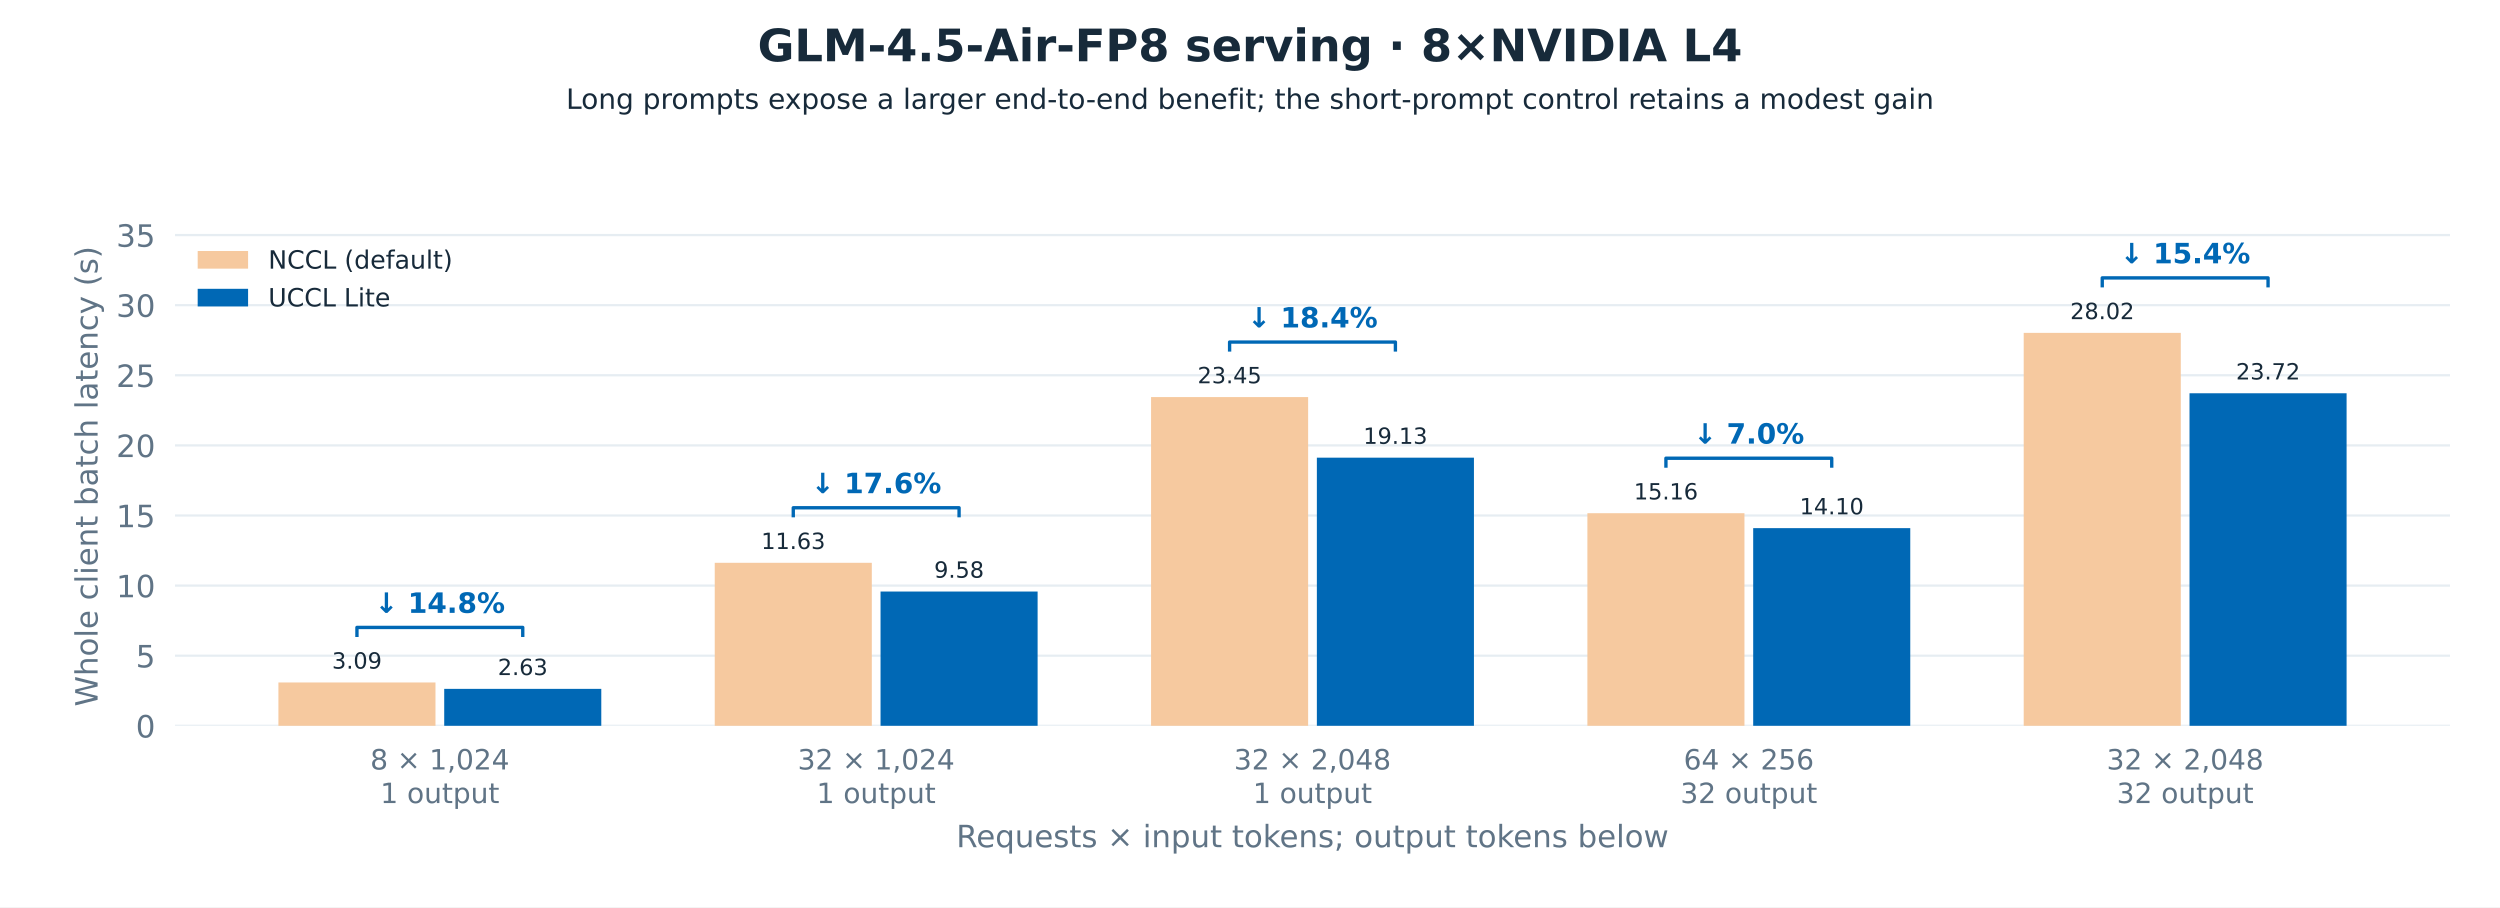
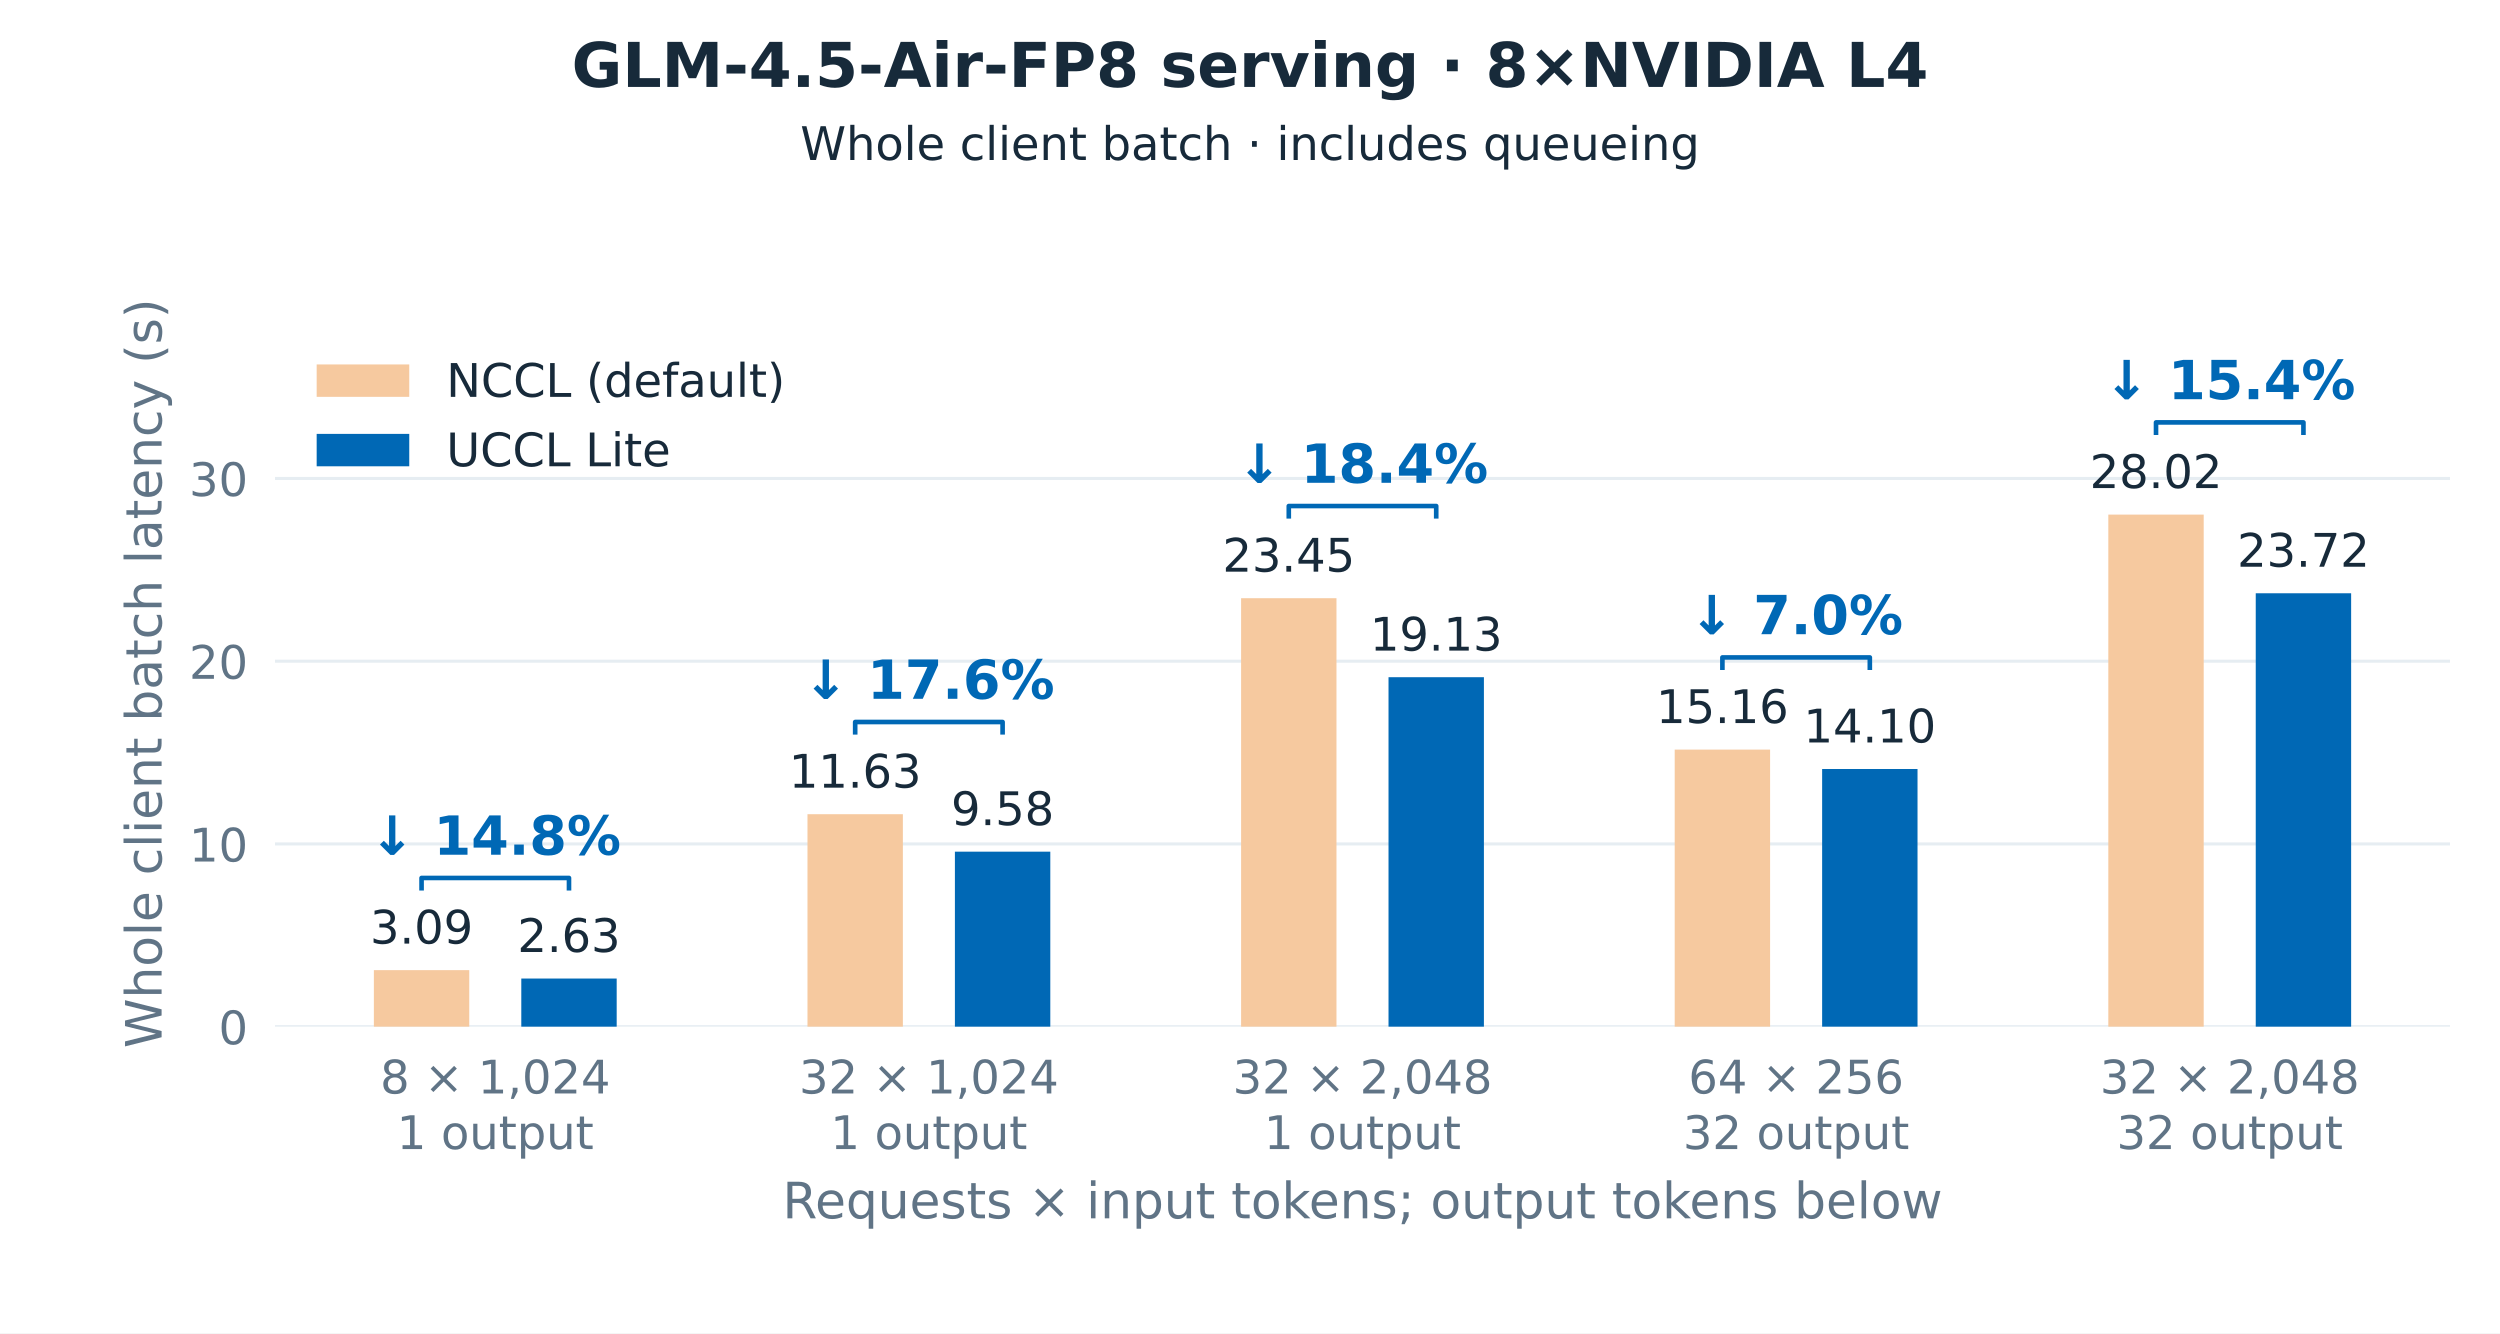
- <svg xmlns="http://www.w3.org/2000/svg" width="892.8pt" height="324pt" viewBox="0 0 892.8 324" version="1.1">
+ <svg xmlns="http://www.w3.org/2000/svg" width="648pt" height="345.6pt" viewBox="0 0 648 345.6" version="1.1">
  <defs>
    <style type="text/css">*{stroke-linejoin: round; stroke-linecap: butt}</style>
  </defs>
  <g id="figure_1">
    <g id="patch_1">
-       <path d="M 0 324 L 892.8 324 L 892.8 0 L 0 0 z " style="fill: #ffffff" />
+       <path d="M 0 345.6 L 648 345.6 L 648 0 L 0 0 z " style="fill: #ffffff" />
    </g>
    <g id="axes_1">
      <g id="patch_2">
-         <path d="M 62.496 259.2 L 874.944 259.2 L 874.944 81 L 62.496 81 z " style="fill: #ffffff" />
+         <path d="M 71.28 266.112 L 635.04 266.112 L 635.04 82.944 L 71.28 82.944 z " style="fill: #ffffff" />
      </g>
      <g id="matplotlib.axis_1">
        <g id="xtick_1">
          <g id="line2d_1" />
          <g id="text_1">
-             <text style="font-size: 10px; font-family: 'DejaVu Sans'; fill: #607486" transform="translate(132.2158 274.7986)">8 × 1,024</text>
-             <text style="font-size: 10px; font-family: 'DejaVu Sans'; fill: #607486" transform="translate(135.8173 286.8006)">1 output</text>
+             <text style="font-size: 12px; font-family: 'DejaVu Sans'; fill: #607486" transform="translate(98.53937 283.4304)">8 × 1,024</text>
+             <text style="font-size: 12px; font-family: 'DejaVu Sans'; fill: #607486" transform="translate(102.8612 297.8327)">1 output</text>
          </g>
        </g>
        <g id="xtick_2">
          <g id="line2d_2" />
          <g id="text_2">
-             <text style="font-size: 10px; font-family: 'DejaVu Sans'; fill: #607486" transform="translate(284.855 274.7986)">32 × 1,024</text>
-             <text style="font-size: 10px; font-family: 'DejaVu Sans'; fill: #607486" transform="translate(291.6378 286.8006)">1 output</text>
+             <text style="font-size: 12px; font-family: 'DejaVu Sans'; fill: #607486" transform="translate(207.1142 283.4304)">32 × 1,024</text>
+             <text style="font-size: 12px; font-family: 'DejaVu Sans'; fill: #607486" transform="translate(215.2536 297.8327)">1 output</text>
          </g>
        </g>
        <g id="xtick_3">
          <g id="line2d_3" />
          <g id="text_3">
-             <text style="font-size: 10px; font-family: 'DejaVu Sans'; fill: #607486" transform="translate(440.6755 274.7986)">32 × 2,048</text>
-             <text style="font-size: 10px; font-family: 'DejaVu Sans'; fill: #607486" transform="translate(447.4583 286.8006)">1 output</text>
+             <text style="font-size: 12px; font-family: 'DejaVu Sans'; fill: #607486" transform="translate(319.5066 283.4304)">32 × 2,048</text>
+             <text style="font-size: 12px; font-family: 'DejaVu Sans'; fill: #607486" transform="translate(327.6459 297.8327)">1 output</text>
          </g>
        </g>
        <g id="xtick_4">
          <g id="line2d_4" />
          <g id="text_4">
-             <text style="font-size: 10px; font-family: 'DejaVu Sans'; fill: #607486" transform="translate(601.2663 274.7986)">64 × 256</text>
-             <text style="font-size: 10px; font-family: 'DejaVu Sans'; fill: #607486" transform="translate(600.0975 286.8006)">32 output</text>
+             <text style="font-size: 12px; font-family: 'DejaVu Sans'; fill: #607486" transform="translate(437.6233 283.4304)">64 × 256</text>
+             <text style="font-size: 12px; font-family: 'DejaVu Sans'; fill: #607486" transform="translate(436.2208 297.8327)">32 output</text>
          </g>
        </g>
        <g id="xtick_5">
          <g id="line2d_5" />
          <g id="text_5">
-             <text style="font-size: 10px; font-family: 'DejaVu Sans'; fill: #607486" transform="translate(752.3164 274.7986)">32 × 2,048</text>
-             <text style="font-size: 10px; font-family: 'DejaVu Sans'; fill: #607486" transform="translate(755.918 286.8006)">32 output</text>
+             <text style="font-size: 12px; font-family: 'DejaVu Sans'; fill: #607486" transform="translate(544.2913 283.4304)">32 × 2,048</text>
+             <text style="font-size: 12px; font-family: 'DejaVu Sans'; fill: #607486" transform="translate(548.6131 297.8327)">32 output</text>
          </g>
        </g>
        <g id="text_6">
-           <text style="font-size: 11px; font-family: 'DejaVu Sans'; text-anchor: middle; fill: #607486" x="468.72" y="302.562" transform="rotate(-0 468.72 302.5622)">Requests × input tokens; output tokens below</text>
+           <text style="font-size: 13px; font-family: 'DejaVu Sans'; text-anchor: middle; fill: #607486" x="353.16" y="315.795" transform="rotate(-0 353.16 315.7947)">Requests × input tokens; output tokens below</text>
        </g>
      </g>
      <g id="matplotlib.axis_2">
        <g id="ytick_1">
          <g id="line2d_6">
-             <path d="M 62.496 259.2 L 874.944 259.2 " clip-path="url(#pa6080b7c5d)" style="fill: none; stroke: #e6edf2; stroke-width: 0.8; stroke-linecap: square" />
+             <path d="M 71.28 266.112 L 635.04 266.112 " clip-path="url(#p76176fe334)" style="fill: none; stroke: #e6edf2; stroke-width: 0.8; stroke-linecap: square" />
          </g>
          <g id="line2d_7" />
          <g id="text_7">
-             <text style="font-size: 11px; font-family: 'DejaVu Sans'; text-anchor: end; fill: #607486" x="55.496" y="263.379" transform="rotate(-0 55.496 263.3787)">0</text>
+             <text style="font-size: 12px; font-family: 'DejaVu Sans'; text-anchor: end; fill: #607486" x="64.28" y="270.671" transform="rotate(-0 64.28 270.6706)">0</text>
          </g>
        </g>
        <g id="ytick_2">
          <g id="line2d_8">
-             <path d="M 62.496 234.164 L 874.944 234.164 " clip-path="url(#pa6080b7c5d)" style="fill: none; stroke: #e6edf2; stroke-width: 0.8; stroke-linecap: square" />
+             <path d="M 71.28 218.746 L 635.04 218.746 " clip-path="url(#p76176fe334)" style="fill: none; stroke: #e6edf2; stroke-width: 0.8; stroke-linecap: square" />
          </g>
          <g id="line2d_9" />
          <g id="text_8">
-             <text style="font-size: 11px; font-family: 'DejaVu Sans'; text-anchor: end; fill: #607486" x="55.496" y="238.343" transform="rotate(-0 55.496 238.3426)">5</text>
+             <text style="font-size: 12px; font-family: 'DejaVu Sans'; text-anchor: end; fill: #607486" x="64.28" y="223.305" transform="rotate(-0 64.28 223.3049)">10</text>
          </g>
        </g>
        <g id="ytick_3">
          <g id="line2d_10">
-             <path d="M 62.496 209.128 L 874.944 209.128 " clip-path="url(#pa6080b7c5d)" style="fill: none; stroke: #e6edf2; stroke-width: 0.8; stroke-linecap: square" />
+             <path d="M 71.28 171.381 L 635.04 171.381 " clip-path="url(#p76176fe334)" style="fill: none; stroke: #e6edf2; stroke-width: 0.8; stroke-linecap: square" />
          </g>
          <g id="line2d_11" />
          <g id="text_9">
-             <text style="font-size: 11px; font-family: 'DejaVu Sans'; text-anchor: end; fill: #607486" x="55.496" y="213.306" transform="rotate(-0 55.496 213.3064)">10</text>
+             <text style="font-size: 12px; font-family: 'DejaVu Sans'; text-anchor: end; fill: #607486" x="64.28" y="175.939" transform="rotate(-0 64.28 175.9392)">20</text>
          </g>
        </g>
        <g id="ytick_4">
          <g id="line2d_12">
-             <path d="M 62.496 184.092 L 874.944 184.092 " clip-path="url(#pa6080b7c5d)" style="fill: none; stroke: #e6edf2; stroke-width: 0.8; stroke-linecap: square" />
+             <path d="M 71.28 124.015 L 635.04 124.015 " clip-path="url(#p76176fe334)" style="fill: none; stroke: #e6edf2; stroke-width: 0.8; stroke-linecap: square" />
          </g>
          <g id="line2d_13" />
          <g id="text_10">
-             <text style="font-size: 11px; font-family: 'DejaVu Sans'; text-anchor: end; fill: #607486" x="55.496" y="188.27" transform="rotate(-0 55.496 188.2703)">15</text>
-           </g>
-         </g>
-         <g id="ytick_5">
-           <g id="line2d_14">
-             <path d="M 62.496 159.055 L 874.944 159.055 " clip-path="url(#pa6080b7c5d)" style="fill: none; stroke: #e6edf2; stroke-width: 0.8; stroke-linecap: square" />
-           </g>
-           <g id="line2d_15" />
-           <g id="text_11">
-             <text style="font-size: 11px; font-family: 'DejaVu Sans'; text-anchor: end; fill: #607486" x="55.496" y="163.234" transform="rotate(-0 55.496 163.2341)">20</text>
-           </g>
-         </g>
-         <g id="ytick_6">
-           <g id="line2d_16">
-             <path d="M 62.496 134.019 L 874.944 134.019 " clip-path="url(#pa6080b7c5d)" style="fill: none; stroke: #e6edf2; stroke-width: 0.8; stroke-linecap: square" />
-           </g>
-           <g id="line2d_17" />
-           <g id="text_12">
-             <text style="font-size: 11px; font-family: 'DejaVu Sans'; text-anchor: end; fill: #607486" x="55.496" y="138.198" transform="rotate(-0 55.496 138.198)">25</text>
-           </g>
-         </g>
-         <g id="ytick_7">
-           <g id="line2d_18">
-             <path d="M 62.496 108.983 L 874.944 108.983 " clip-path="url(#pa6080b7c5d)" style="fill: none; stroke: #e6edf2; stroke-width: 0.8; stroke-linecap: square" />
-           </g>
-           <g id="line2d_19" />
-           <g id="text_13">
-             <text style="font-size: 11px; font-family: 'DejaVu Sans'; text-anchor: end; fill: #607486" x="55.496" y="113.162" transform="rotate(-0 55.496 113.1618)">30</text>
-           </g>
-         </g>
-         <g id="ytick_8">
-           <g id="line2d_20">
-             <path d="M 62.496 83.947 L 874.944 83.947 " clip-path="url(#pa6080b7c5d)" style="fill: none; stroke: #e6edf2; stroke-width: 0.8; stroke-linecap: square" />
-           </g>
-           <g id="line2d_21" />
-           <g id="text_14">
-             <text style="font-size: 11px; font-family: 'DejaVu Sans'; text-anchor: end; fill: #607486" x="55.496" y="88.126" transform="rotate(-0 55.496 88.12565)">35</text>
-           </g>
-         </g>
-         <g id="text_15">
-           <text style="font-size: 11px; font-family: 'DejaVu Sans'; text-anchor: middle; fill: #607486" x="34.856" y="170.1" transform="rotate(-90 34.85592 170.1)">Whole client batch latency (s)</text>
+             <text style="font-size: 12px; font-family: 'DejaVu Sans'; text-anchor: end; fill: #607486" x="64.28" y="128.573" transform="rotate(-0 64.28 128.5735)">30</text>
+           </g>
+         </g>
+         <g id="text_11">
+           <text style="font-size: 13px; font-family: 'DejaVu Sans'; text-anchor: middle; fill: #607486" x="41.887" y="174.528" transform="rotate(-90 41.88695 174.528)">Whole client batch latency (s)</text>
        </g>
      </g>
      <g id="patch_3">
-         <path d="M 99.425 259.2 L 155.521 259.2 L 155.521 243.712 L 99.425 243.712 z " clip-path="url(#pa6080b7c5d)" style="fill: #f6c99f" />
+         <path d="M 96.905 266.112 L 121.632 266.112 L 121.632 251.461 L 96.905 251.461 z " clip-path="url(#p76176fe334)" style="fill: #f6c99f" />
      </g>
      <g id="patch_4">
-         <path d="M 255.246 259.2 L 311.341 259.2 L 311.341 200.979 L 255.246 200.979 z " clip-path="url(#pa6080b7c5d)" style="fill: #f6c99f" />
+         <path d="M 209.298 266.112 L 234.024 266.112 L 234.024 211.038 L 209.298 211.038 z " clip-path="url(#p76176fe334)" style="fill: #f6c99f" />
      </g>
      <g id="patch_5">
-         <path d="M 411.066 259.2 L 467.162 259.2 L 467.162 141.799 L 411.066 141.799 z " clip-path="url(#pa6080b7c5d)" style="fill: #f6c99f" />
+         <path d="M 321.69 266.112 L 346.416 266.112 L 346.416 155.057 L 321.69 155.057 z " clip-path="url(#p76176fe334)" style="fill: #f6c99f" />
      </g>
      <g id="patch_6">
-         <path d="M 566.887 259.2 L 622.982 259.2 L 622.982 183.284 L 566.887 183.284 z " clip-path="url(#pa6080b7c5d)" style="fill: #f6c99f" />
+         <path d="M 434.082 266.112 L 458.809 266.112 L 458.809 194.299 L 434.082 194.299 z " clip-path="url(#p76176fe334)" style="fill: #f6c99f" />
      </g>
      <g id="patch_7">
-         <path d="M 722.707 259.2 L 778.803 259.2 L 778.803 118.885 L 722.707 118.885 z " clip-path="url(#pa6080b7c5d)" style="fill: #f6c99f" />
+         <path d="M 546.475 266.112 L 571.201 266.112 L 571.201 133.382 L 546.475 133.382 z " clip-path="url(#p76176fe334)" style="fill: #f6c99f" />
      </g>
      <g id="patch_8">
-         <path d="M 158.637 259.2 L 214.733 259.2 L 214.733 246.009 L 158.637 246.009 z " clip-path="url(#pa6080b7c5d)" style="fill: #0068b5" />
+         <path d="M 135.119 266.112 L 159.845 266.112 L 159.845 253.634 L 135.119 253.634 z " clip-path="url(#p76176fe334)" style="fill: #0068b5" />
      </g>
      <g id="patch_9">
-         <path d="M 314.458 259.2 L 370.553 259.2 L 370.553 211.243 L 314.458 211.243 z " clip-path="url(#pa6080b7c5d)" style="fill: #0068b5" />
+         <path d="M 247.511 266.112 L 272.238 266.112 L 272.238 220.747 L 247.511 220.747 z " clip-path="url(#p76176fe334)" style="fill: #0068b5" />
      </g>
      <g id="patch_10">
-         <path d="M 470.278 259.2 L 526.374 259.2 L 526.374 163.435 L 470.278 163.435 z " clip-path="url(#pa6080b7c5d)" style="fill: #0068b5" />
+         <path d="M 359.904 266.112 L 384.63 266.112 L 384.63 175.523 L 359.904 175.523 z " clip-path="url(#p76176fe334)" style="fill: #0068b5" />
      </g>
      <g id="patch_11">
-         <path d="M 626.099 259.2 L 682.194 259.2 L 682.194 188.6 L 626.099 188.6 z " clip-path="url(#pa6080b7c5d)" style="fill: #0068b5" />
+         <path d="M 472.296 266.112 L 497.022 266.112 L 497.022 199.328 L 472.296 199.328 z " clip-path="url(#p76176fe334)" style="fill: #0068b5" />
      </g>
      <g id="patch_12">
-         <path d="M 781.919 259.2 L 838.015 259.2 L 838.015 140.445 L 781.919 140.445 z " clip-path="url(#pa6080b7c5d)" style="fill: #0068b5" />
-       </g>
-       <g id="line2d_22">
-         <path d="M 127.473 226.874 L 127.473 224.067 L 186.685 224.067 L 186.685 226.874 " clip-path="url(#pa6080b7c5d)" style="fill: none; stroke: #0068b5; stroke-width: 1.2; stroke-linecap: square" />
-       </g>
-       <g id="line2d_23">
-         <path d="M 283.294 184.141 L 283.294 181.335 L 342.505 181.335 L 342.505 184.141 " clip-path="url(#pa6080b7c5d)" style="fill: none; stroke: #0068b5; stroke-width: 1.2; stroke-linecap: square" />
-       </g>
-       <g id="line2d_24">
-         <path d="M 439.114 124.961 L 439.114 122.155 L 498.326 122.155 L 498.326 124.961 " clip-path="url(#pa6080b7c5d)" style="fill: none; stroke: #0068b5; stroke-width: 1.2; stroke-linecap: square" />
-       </g>
-       <g id="line2d_25">
-         <path d="M 594.935 166.446 L 594.935 163.64 L 654.146 163.64 L 654.146 166.446 " clip-path="url(#pa6080b7c5d)" style="fill: none; stroke: #0068b5; stroke-width: 1.2; stroke-linecap: square" />
-       </g>
-       <g id="line2d_26">
-         <path d="M 750.755 102.047 L 750.755 99.241 L 809.967 99.241 L 809.967 102.047 " clip-path="url(#pa6080b7c5d)" style="fill: none; stroke: #0068b5; stroke-width: 1.2; stroke-linecap: square" />
+         <path d="M 584.688 266.112 L 609.415 266.112 L 609.415 153.776 L 584.688 153.776 z " clip-path="url(#p76176fe334)" style="fill: #0068b5" />
+       </g>
+       <g id="line2d_14">
+         <path d="M 109.269 230.224 L 109.269 227.569 L 147.482 227.569 L 147.482 230.224 " clip-path="url(#p76176fe334)" style="fill: none; stroke: #0068b5; stroke-width: 1.2; stroke-linecap: square" />
+       </g>
+       <g id="line2d_15">
+         <path d="M 221.661 189.801 L 221.661 187.146 L 259.874 187.146 L 259.874 189.801 " clip-path="url(#p76176fe334)" style="fill: none; stroke: #0068b5; stroke-width: 1.2; stroke-linecap: square" />
+       </g>
+       <g id="line2d_16">
+         <path d="M 334.053 133.82 L 334.053 131.166 L 372.267 131.166 L 372.267 133.82 " clip-path="url(#p76176fe334)" style="fill: none; stroke: #0068b5; stroke-width: 1.2; stroke-linecap: square" />
+       </g>
+       <g id="line2d_17">
+         <path d="M 446.446 173.062 L 446.446 170.408 L 484.659 170.408 L 484.659 173.062 " clip-path="url(#p76176fe334)" style="fill: none; stroke: #0068b5; stroke-width: 1.2; stroke-linecap: square" />
+       </g>
+       <g id="line2d_18">
+         <path d="M 558.838 112.145 L 558.838 109.49 L 597.051 109.49 L 597.051 112.145 " clip-path="url(#p76176fe334)" style="fill: none; stroke: #0068b5; stroke-width: 1.2; stroke-linecap: square" />
+       </g>
+       <g id="text_12">
+         <text style="font-size: 12px; font-family: 'DejaVu Sans'; text-anchor: middle; fill: #172a3a" x="109.269" y="244.578" transform="rotate(-0 109.2686 244.578)">3.09</text>
+       </g>
+       <g id="text_13">
+         <text style="font-size: 12px; font-family: 'DejaVu Sans'; text-anchor: middle; fill: #172a3a" x="221.661" y="204.155" transform="rotate(-0 221.661 204.1551)">11.63</text>
+       </g>
+       <g id="text_14">
+         <text style="font-size: 12px; font-family: 'DejaVu Sans'; text-anchor: middle; fill: #172a3a" x="334.053" y="148.174" transform="rotate(-0 334.0533 148.1743)">23.45</text>
+       </g>
+       <g id="text_15">
+         <text style="font-size: 12px; font-family: 'DejaVu Sans'; text-anchor: middle; fill: #172a3a" x="446.446" y="187.416" transform="rotate(-0 446.4456 187.4164)">15.16</text>
      </g>
      <g id="text_16">
-         <text style="font-size: 8px; font-family: 'DejaVu Sans'; text-anchor: middle; fill: #172a3a" x="127.473" y="238.79" transform="rotate(-0 127.4731 238.7897)">3.09</text>
+         <text style="font-size: 12px; font-family: 'DejaVu Sans'; text-anchor: middle; fill: #172a3a" x="558.838" y="126.499" transform="rotate(-0 558.838 126.4988)">28.02</text>
      </g>
      <g id="text_17">
-         <text style="font-size: 8px; font-family: 'DejaVu Sans'; text-anchor: middle; fill: #172a3a" x="283.294" y="196.057" transform="rotate(-0 283.2936 196.0569)">11.63</text>
+         <text style="font-size: 12px; font-family: 'DejaVu Sans'; text-anchor: middle; fill: #172a3a" x="147.482" y="246.751" transform="rotate(-0 147.482 246.7513)">2.63</text>
      </g>
      <g id="text_18">
-         <text style="font-size: 8px; font-family: 'DejaVu Sans'; text-anchor: middle; fill: #172a3a" x="439.114" y="136.877" transform="rotate(-0 439.1141 136.8773)">23.45</text>
+         <text style="font-size: 12px; font-family: 'DejaVu Sans'; text-anchor: middle; fill: #172a3a" x="259.874" y="213.864" transform="rotate(-0 259.8744 213.8643)">9.58</text>
      </g>
      <g id="text_19">
-         <text style="font-size: 8px; font-family: 'DejaVu Sans'; text-anchor: middle; fill: #172a3a" x="594.935" y="178.362" transform="rotate(-0 594.9346 178.3618)">15.16</text>
+         <text style="font-size: 12px; font-family: 'DejaVu Sans'; text-anchor: middle; fill: #172a3a" x="372.267" y="168.64" transform="rotate(-0 372.2667 168.6404)">19.13</text>
      </g>
      <g id="text_20">
-         <text style="font-size: 8px; font-family: 'DejaVu Sans'; text-anchor: middle; fill: #172a3a" x="750.755" y="113.963" transform="rotate(-0 750.7551 113.9632)">28.02</text>
+         <text style="font-size: 12px; font-family: 'DejaVu Sans'; text-anchor: middle; fill: #172a3a" x="484.659" y="192.445" transform="rotate(-0 484.659 192.4451)">14.10</text>
      </g>
      <g id="text_21">
-         <text style="font-size: 8px; font-family: 'DejaVu Sans'; text-anchor: middle; fill: #172a3a" x="186.685" y="241.087" transform="rotate(-0 186.6849 241.0873)">2.63</text>
+         <text style="font-size: 12px; font-family: 'DejaVu Sans'; text-anchor: middle; fill: #172a3a" x="597.051" y="146.893" transform="rotate(-0 597.0514 146.8934)">23.72</text>
      </g>
      <g id="text_22">
-         <text style="font-size: 8px; font-family: 'DejaVu Sans'; text-anchor: middle; fill: #172a3a" x="342.505" y="206.321" transform="rotate(-0 342.5054 206.321)">9.58</text>
+         <text style="font-weight: 700; font-size: 14px; font-family: 'DejaVu Sans'; text-anchor: middle; fill: #0068b5" x="128.375" y="221.551" transform="rotate(-0 128.3753 221.5514)">↓ 14.8%</text>
      </g>
      <g id="text_23">
-         <text style="font-size: 8px; font-family: 'DejaVu Sans'; text-anchor: middle; fill: #172a3a" x="498.326" y="158.513" transform="rotate(-0 498.3259 158.5129)">19.13</text>
+         <text style="font-weight: 700; font-size: 14px; font-family: 'DejaVu Sans'; text-anchor: middle; fill: #0068b5" x="240.768" y="181.129" transform="rotate(-0 240.7677 181.1285)">↓ 17.6%</text>
      </g>
      <g id="text_24">
-         <text style="font-size: 8px; font-family: 'DejaVu Sans'; text-anchor: middle; fill: #172a3a" x="654.146" y="183.678" transform="rotate(-0 654.1464 183.6779)">14.10</text>
+         <text style="font-weight: 700; font-size: 14px; font-family: 'DejaVu Sans'; text-anchor: middle; fill: #0068b5" x="353.16" y="125.148" transform="rotate(-0 353.16 125.1478)">↓ 18.4%</text>
      </g>
      <g id="text_25">
-         <text style="font-size: 8px; font-family: 'DejaVu Sans'; text-anchor: middle; fill: #172a3a" x="809.967" y="135.523" transform="rotate(-0 809.9669 135.5232)">23.72</text>
+         <text style="font-weight: 700; font-size: 14px; font-family: 'DejaVu Sans'; text-anchor: middle; fill: #0068b5" x="465.552" y="164.39" transform="rotate(-0 465.5523 164.3898)">↓ 7.0%</text>
      </g>
      <g id="text_26">
-         <text style="font-weight: 700; font-size: 10px; font-family: 'DejaVu Sans'; text-anchor: middle; fill: #0068b5" x="157.079" y="218.859" transform="rotate(-0 157.079 218.8588)">↓ 14.8%</text>
-       </g>
-       <g id="text_27">
-         <text style="font-weight: 700; font-size: 10px; font-family: 'DejaVu Sans'; text-anchor: middle; fill: #0068b5" x="312.9" y="176.126" transform="rotate(-0 312.8995 176.1261)">↓ 17.6%</text>
-       </g>
-       <g id="text_28">
-         <text style="font-weight: 700; font-size: 10px; font-family: 'DejaVu Sans'; text-anchor: middle; fill: #0068b5" x="468.72" y="116.946" transform="rotate(-0 468.72 116.9465)">↓ 18.4%</text>
-       </g>
-       <g id="text_29">
-         <text style="font-weight: 700; font-size: 10px; font-family: 'DejaVu Sans'; text-anchor: middle; fill: #0068b5" x="624.54" y="158.431" transform="rotate(-0 624.5405 158.4309)">↓ 7.0%</text>
-       </g>
-       <g id="text_30">
-         <text style="font-weight: 700; font-size: 10px; font-family: 'DejaVu Sans'; text-anchor: middle; fill: #0068b5" x="780.361" y="94.032" transform="rotate(-0 780.361 94.0323)">↓ 15.4%</text>
+         <text style="font-weight: 700; font-size: 14px; font-family: 'DejaVu Sans'; text-anchor: middle; fill: #0068b5" x="577.945" y="103.472" transform="rotate(-0 577.9447 103.4722)">↓ 15.4%</text>
      </g>
      <g id="legend_1">
        <g id="patch_13">
-           <path d="M 70.596 95.939 L 88.596 95.939 L 88.596 89.639 L 70.596 89.639 z " style="fill: #f6c99f" />
-         </g>
-         <g id="text_31">
-           <text style="font-size: 9px; font-family: 'DejaVu Sans'; text-anchor: start; fill: #172a3a" x="95.796" y="95.939" transform="rotate(-0 95.796 95.93859)">NCCL (default)</text>
+           <path d="M 82.08 102.862 L 106.08 102.862 L 106.08 94.462 L 82.08 94.462 z " style="fill: #f6c99f" />
+         </g>
+         <g id="text_27">
+           <text style="font-size: 12px; font-family: 'DejaVu Sans'; text-anchor: start; fill: #172a3a" x="115.68" y="102.862" transform="rotate(-0 115.68 102.8621)">NCCL (default)</text>
        </g>
        <g id="patch_14">
-           <path d="M 70.596 109.439 L 88.596 109.439 L 88.596 103.139 L 70.596 103.139 z " style="fill: #0068b5" />
-         </g>
-         <g id="text_32">
-           <text style="font-size: 9px; font-family: 'DejaVu Sans'; text-anchor: start; fill: #172a3a" x="95.796" y="109.439" transform="rotate(-0 95.796 109.4393)">UCCL Lite</text>
-         </g>
-       </g>
-     </g>
-     <g id="text_33">
-       <text style="font-weight: 700; font-size: 16px; font-family: 'DejaVu Sans'; text-anchor: middle; fill: #172a3a" x="446.4" y="21.878" transform="rotate(-0 446.4 21.8775)">GLM-4.5-Air-FP8 serving · 8×NVIDIA L4</text>
-     </g>
-     <g id="text_34">
-       <text style="font-size: 10px; font-family: 'DejaVu Sans'; text-anchor: middle; fill: #172a3a" x="446.4" y="38.88" transform="rotate(-0 446.4 38.88)">Long prompts expose a larger end-to-end benefit; the short-prompt control retains a modest gain</text>
+           <path d="M 82.08 120.863 L 106.08 120.863 L 106.08 112.463 L 82.08 112.463 z " style="fill: #0068b5" />
+         </g>
+         <g id="text_28">
+           <text style="font-size: 12px; font-family: 'DejaVu Sans'; text-anchor: start; fill: #172a3a" x="115.68" y="120.863" transform="rotate(-0 115.68 120.8631)">UCCL Lite</text>
+         </g>
+       </g>
+     </g>
+     <g id="text_29">
+       <text style="font-weight: 700; font-size: 16px; font-family: 'DejaVu Sans'; text-anchor: middle; fill: #172a3a" x="324" y="22.526" transform="rotate(-0 324 22.5255)">GLM-4.5-Air-FP8 serving · 8×NVIDIA L4</text>
+     </g>
+     <g id="text_30">
+       <text style="font-size: 12px; font-family: 'DejaVu Sans'; text-anchor: middle; fill: #172a3a" x="324" y="41.472" transform="rotate(-0 324 41.472)">Whole client batch · includes queueing</text>
    </g>
  </g>
  <defs>
-     <clipPath id="pa6080b7c5d">
-       <rect x="62.496" y="81" width="812.448" height="178.2" />
+     <clipPath id="p76176fe334">
+       <rect x="71.28" y="82.944" width="563.76" height="183.168" />
    </clipPath>
  </defs>
</svg>
